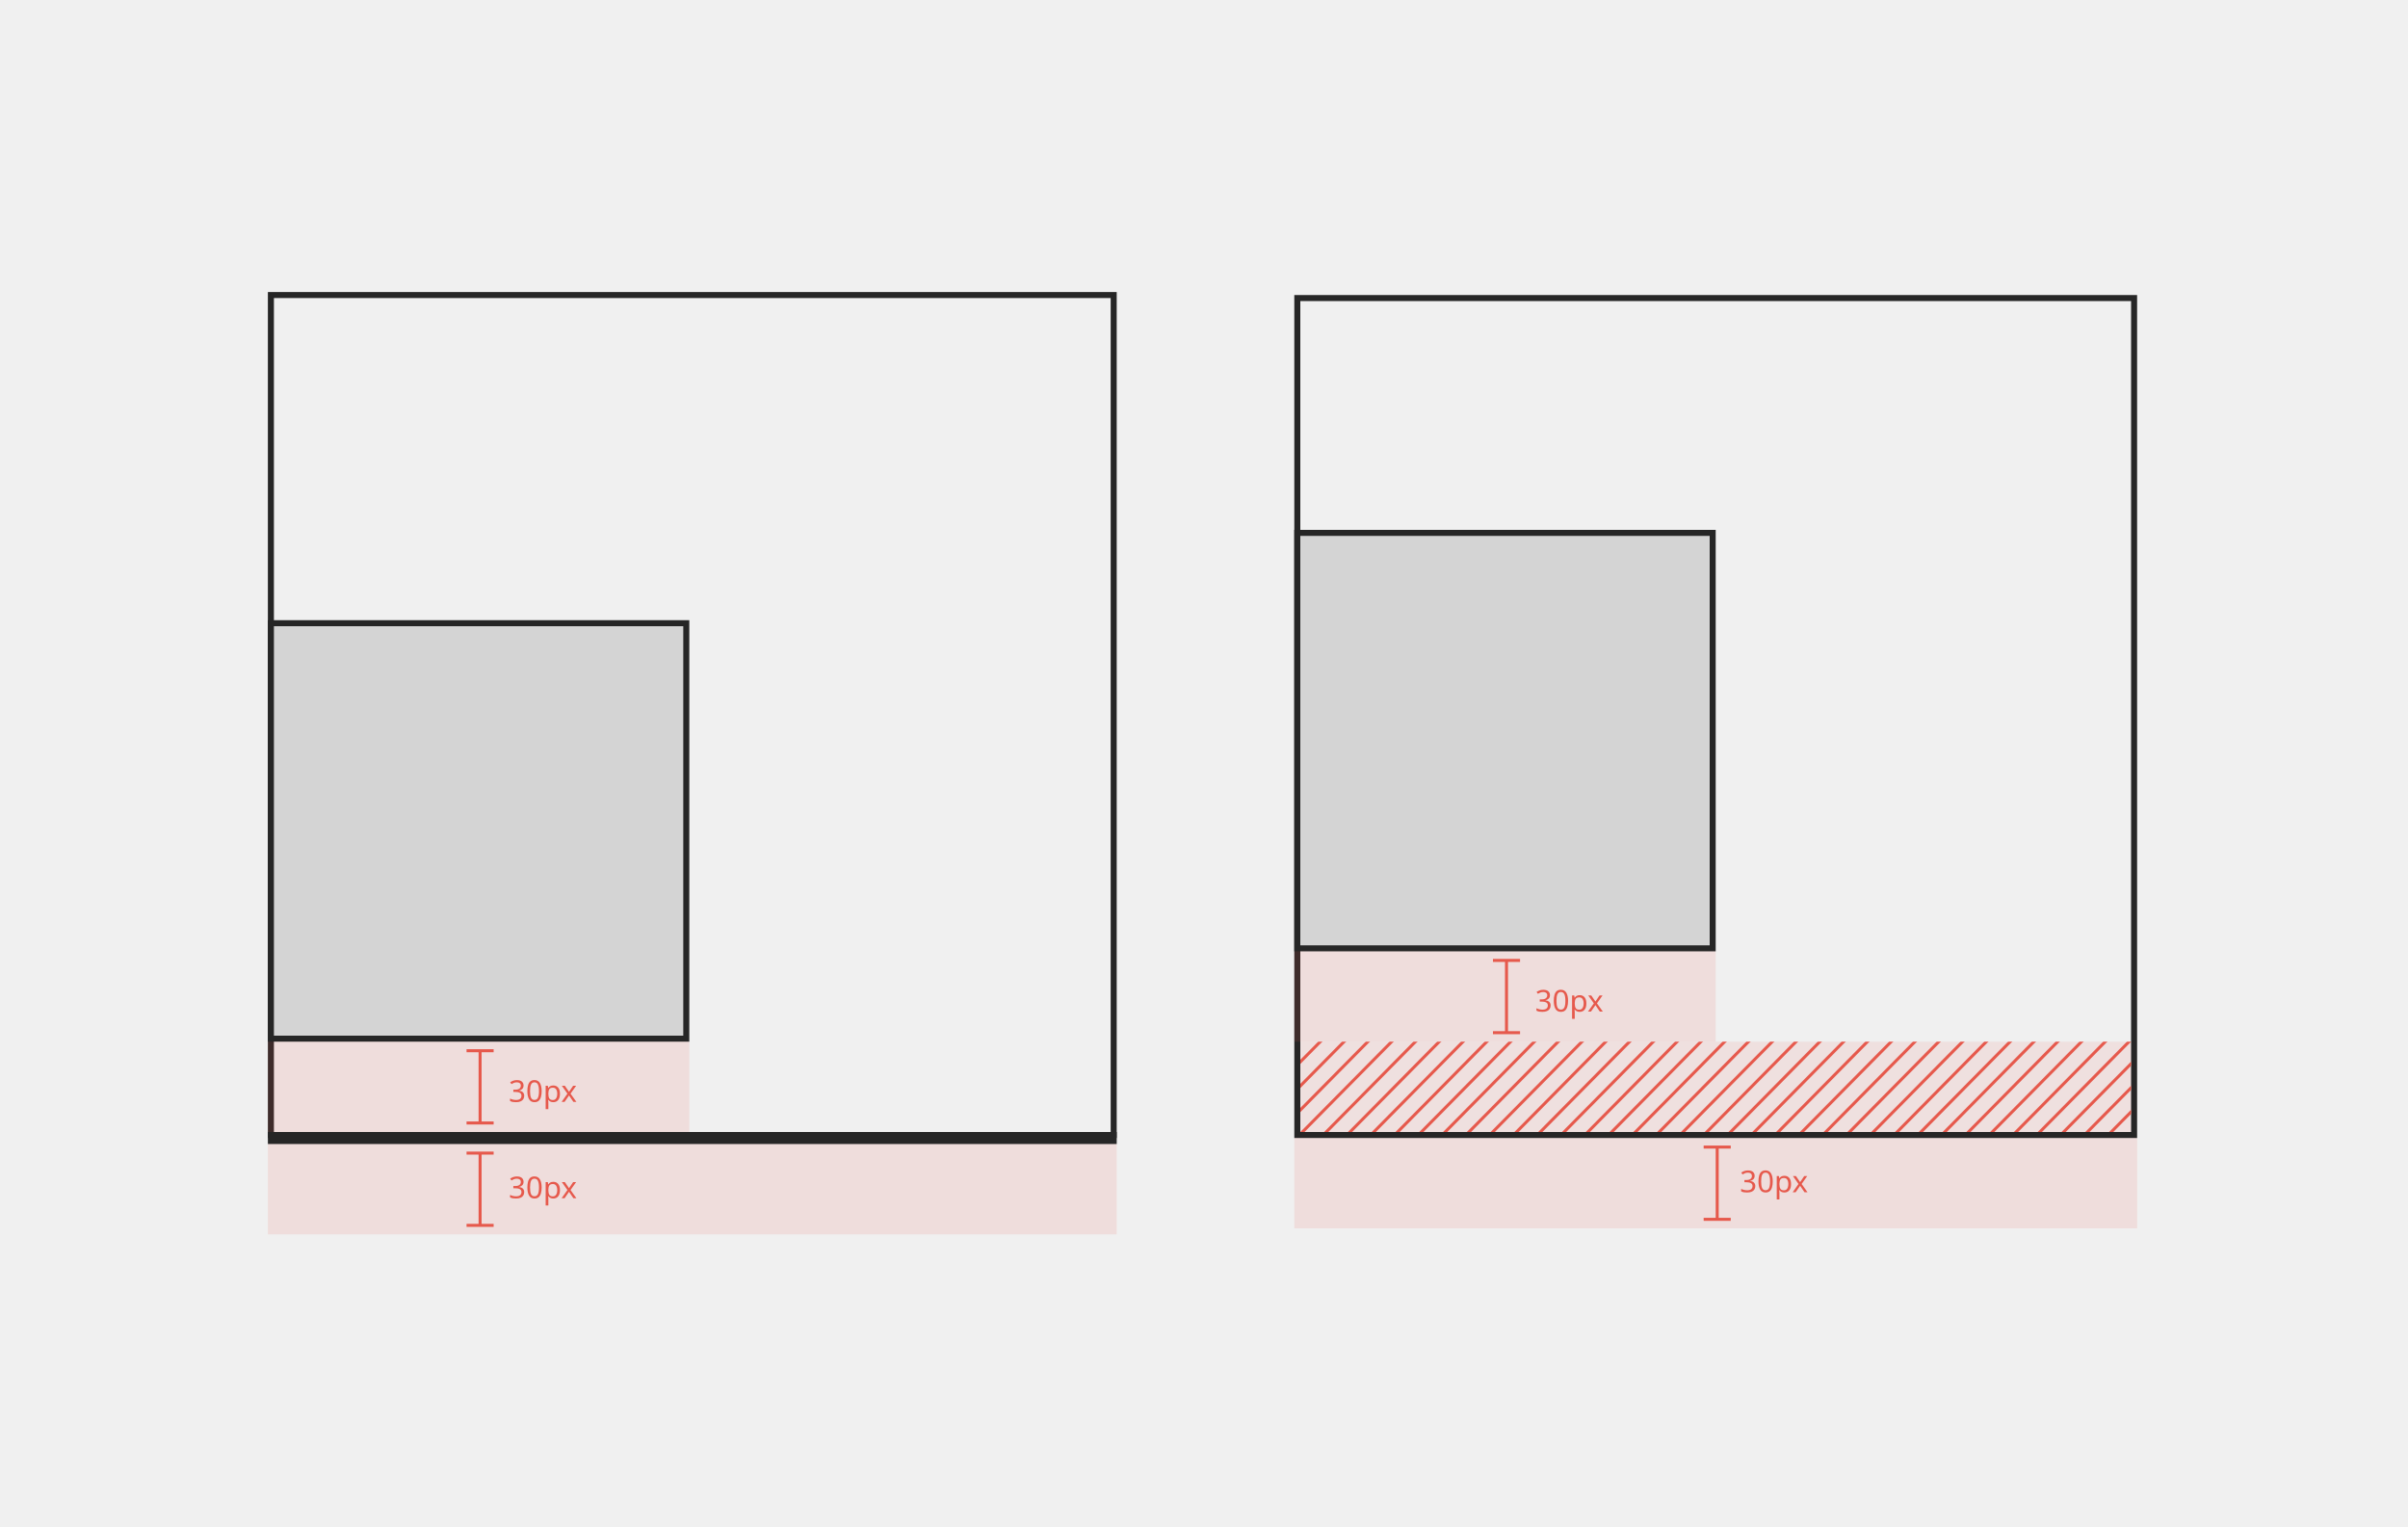
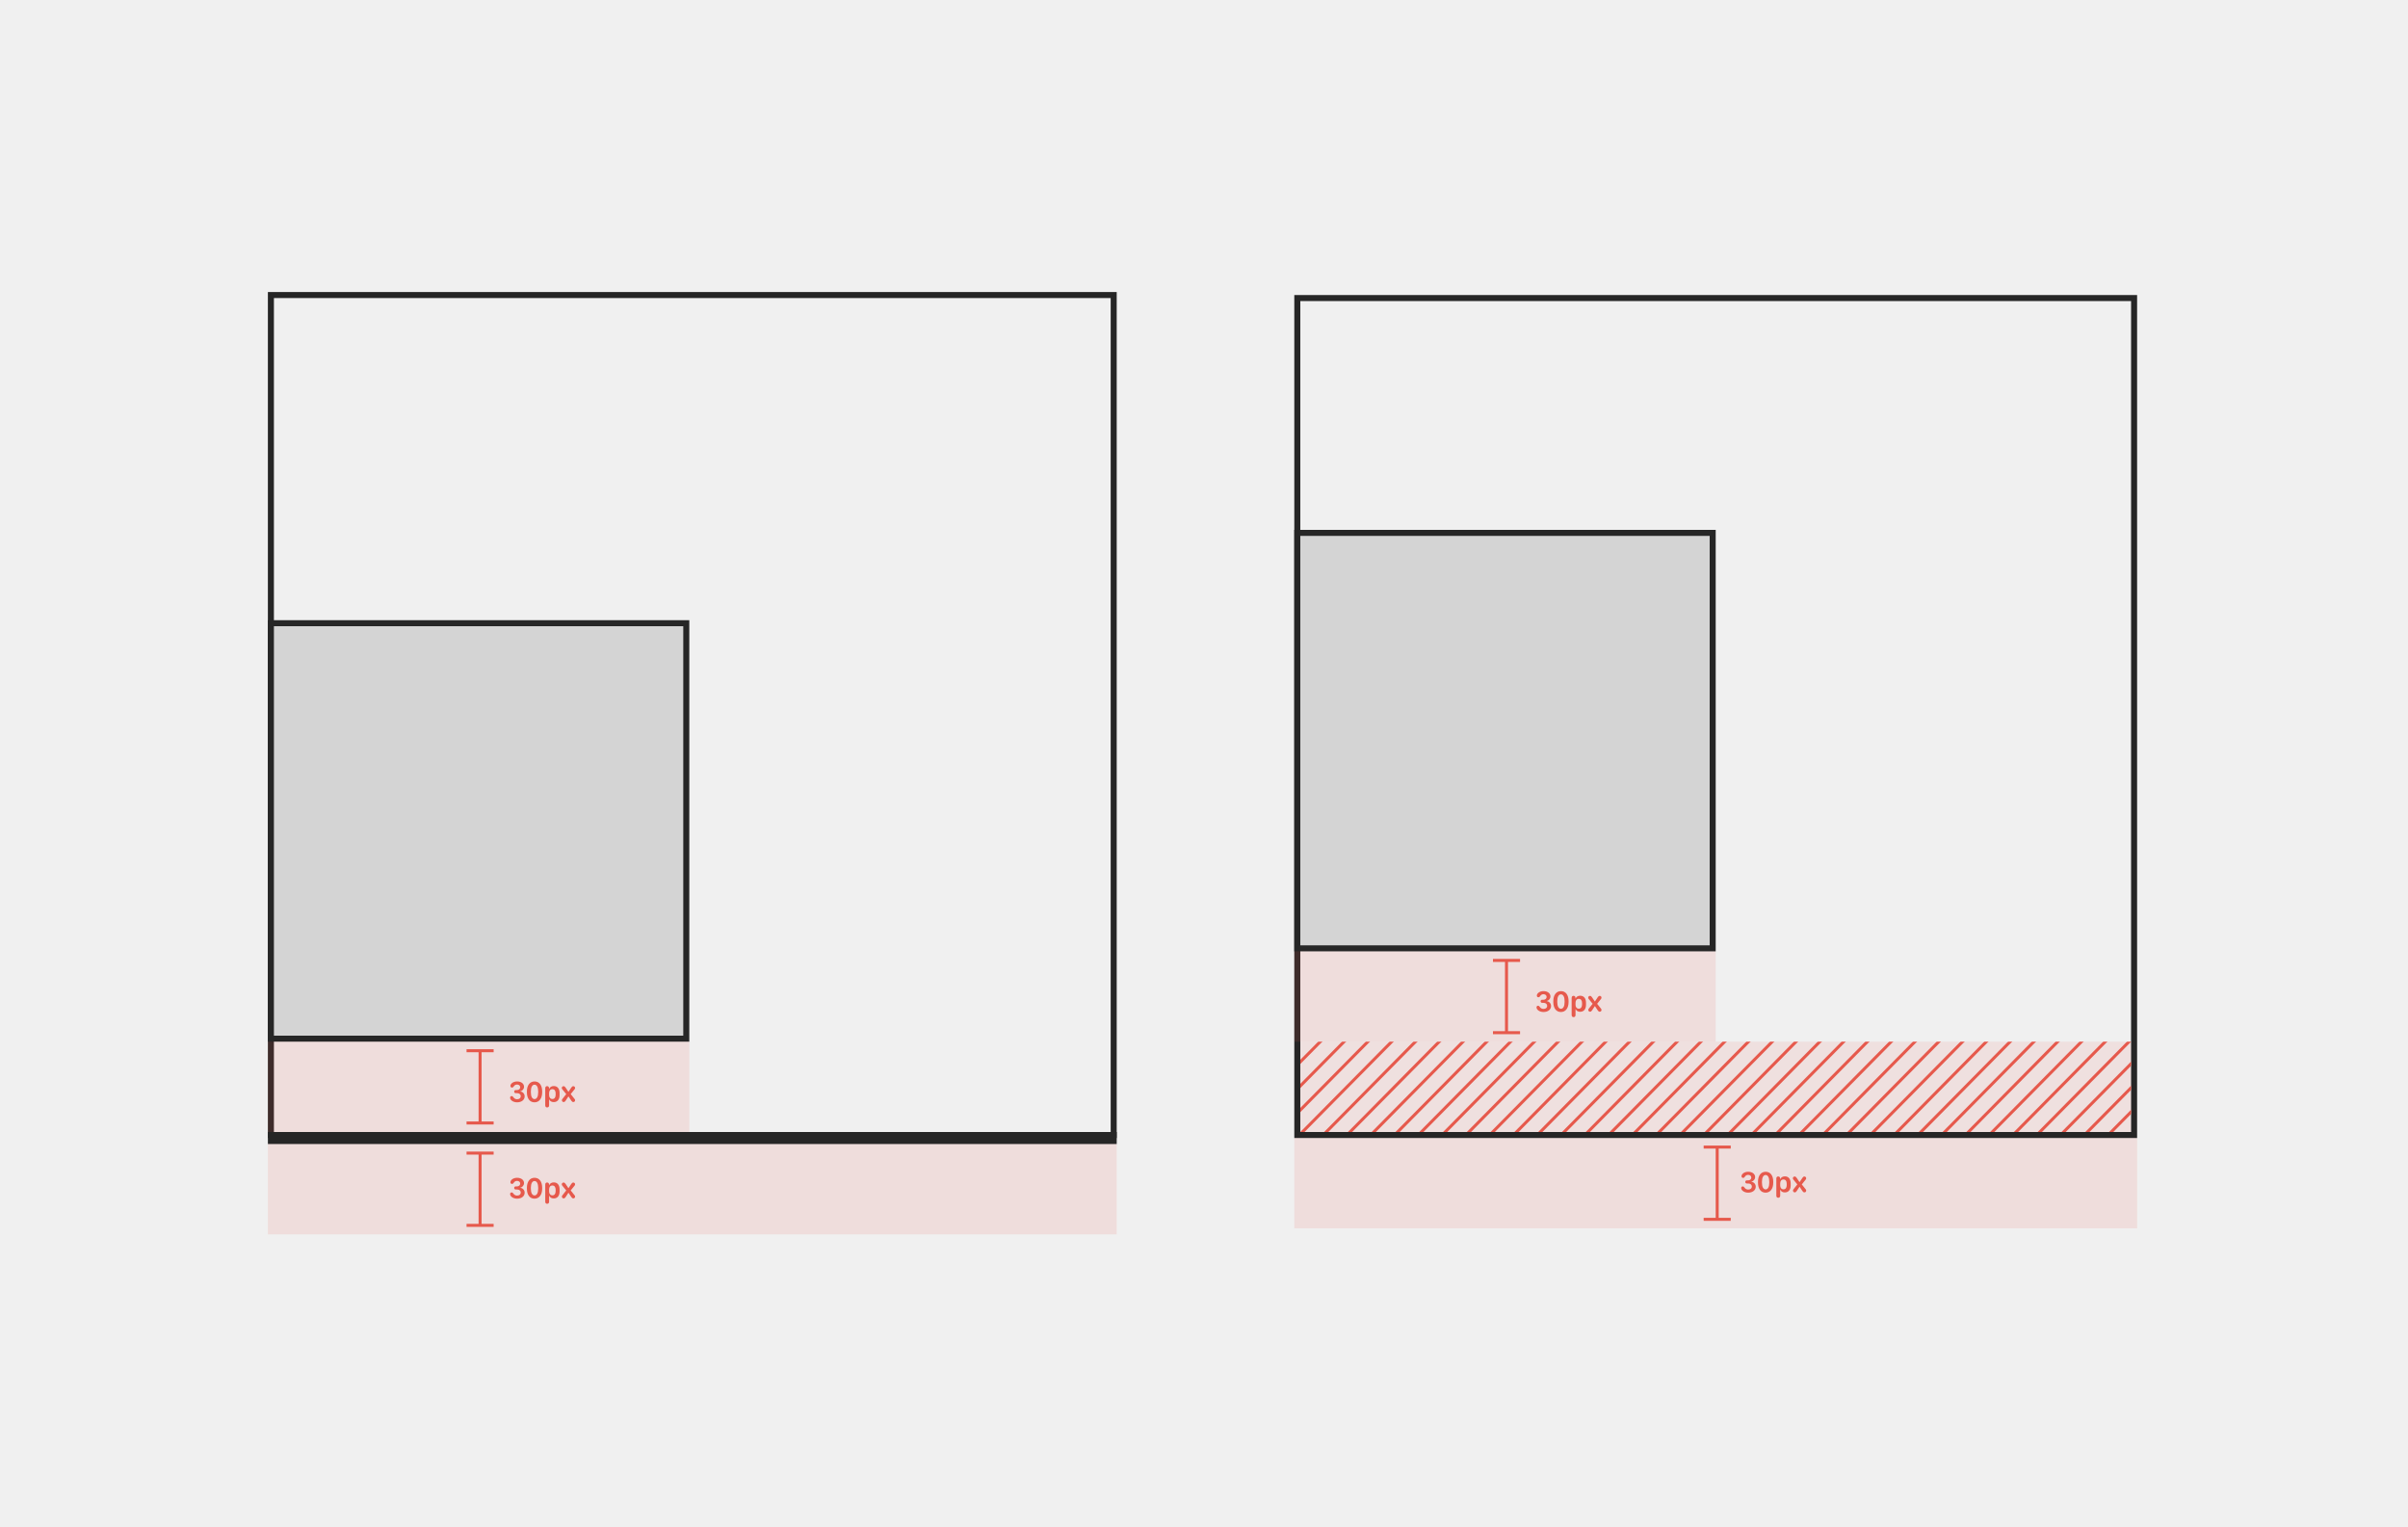
<svg xmlns="http://www.w3.org/2000/svg" xmlns:xlink="http://www.w3.org/1999/xlink" height="507" viewBox="0 0 800 507" width="800">
  <defs>
    <path id="a3" d="m0 0h276v30h-276z" />
    <mask id="b3" fill="#fff">
      <use fill="#fff" fill-rule="evenodd" transform="matrix(1 0 0 -1 0 30)" xlink:href="#a3" />
    </mask>
  </defs>
  <g fill="none" fill-rule="evenodd">
    <g stroke="#262626">
      <path d="m90 378v-280h280v280" stroke-width="2" />
      <path d="m431 99h278v278h-278z" stroke-width="2" />
      <path d="m89 378h282" stroke-width="4" />
      <path d="m90 207h138v138h-138z" fill="#d4d4d4" stroke-width="2" />
      <path d="m431 177h138v138h-138z" fill="#d4d4d4" stroke-width="2" />
    </g>
    <g fill="#e6594c" transform="translate(89 380)">
      <path d="m0 0h282v30h-282z" fill-opacity=".5" opacity=".25" transform="matrix(1 0 0 -1 0 30)" />
-       <path d="m66 27.5v-1h4v-23h-4v-1h.5 8 .5v1l-4-.001v23.001h4v1z" fill-rule="nonzero" />
-       <text font-family="SFCompactRounded-Semibold, SF Compact Rounded" font-size="10" font-weight="500">
-         <tspan x="80" y="18">30px</tspan>
-       </text>
+       <g fill-rule="nonzero">
+         <path d="m66 27.5v-1h4v-23h-4v-1h.5 8 .5v1l-4-.001v23.001h4v1z" />
+         <g transform="translate(80.46875 11.20801)">
+           <path d="m0 5.386c0 .806 1.011 1.548 2.329 1.548 1.47 0 2.505-.815 2.505-1.982 0-.845-.61-1.538-1.421-1.616v-.083c.674-.098 1.216-.762 1.216-1.484 0-1.04-.947-1.768-2.295-1.768-1.274 0-2.227.718-2.227 1.499 0 .317.225.537.537.537.229 0 .4-.103.547-.347.259-.439.635-.664 1.118-.664.62 0 1.05.366 1.05.903 0 .537-.439.928-1.04.928h-.454c-.298 0-.508.22-.508.513 0 .303.215.522.508.522h.479c.718 0 1.201.41 1.201 1.016s-.474 1.001-1.206 1.001c-.547 0-.981-.239-1.265-.688-.181-.264-.342-.366-.557-.366-.298 0-.518.225-.518.532z" />
+           <path d="m5.581 3.623c0 2.012.942 3.311 2.524 3.311s2.549-1.313 2.549-3.311v-.312c0-2.017-.938-3.311-2.529-3.311-1.587 0-2.544 1.309-2.544 3.311zm1.318-.308c0-1.406.459-2.241 1.216-2.241.757 0 1.216.84 1.216 2.241v.298c0 1.406-.459 2.246-1.216 2.246-.757 0-1.216-.84-1.216-2.246z" />
+           <path d="m12.959 7.925v-1.924h.063c.229.547.762.859 1.47.859 1.216 0 1.948-.869 1.948-2.31v-.718c0-1.44-.723-2.305-1.929-2.305-.728 0-1.299.347-1.509.903h-.063v-.249c-.029-.4-.254-.62-.635-.62-.405 0-.63.254-.63.713v5.649c0 .454.229.708.64.708.415 0 .645-.254.645-.708zm0-3.354v-.688c0-.83.415-1.323 1.089-1.323.688 0 1.079.508 1.079 1.401v.469c0 .889-.391 1.401-1.069 1.401-.659 0-1.099-.498-1.099-1.26z" />
+           <path d="m17.207 6.25c0 .337.259.591.571.591.283 0 .459-.127.674-.454l.903-1.387h.063l.923 1.392c.205.317.396.449.684.449.312 0 .571-.254.571-.596 0-.171-.063-.322-.2-.464l-1.265-1.577 1.299-1.616c.103-.112.156-.264.156-.42 0-.342-.254-.591-.576-.591-.278 0-.454.127-.669.449l-.923 1.387h-.063l-.928-1.387c-.21-.322-.391-.449-.669-.449-.322 0-.586.249-.586.586 0 .161.068.332.171.439l1.304 1.602-1.284 1.621c-.098.107-.156.269-.156.425z" />
+         </g>
+       </g>
    </g>
    <g fill="#e6594c" transform="translate(89 346)">
      <path d="m0 0h140v30h-140z" fill-opacity=".5" opacity=".25" transform="matrix(1 0 0 -1 0 30)" />
-       <path d="m66 27.5v-1h4v-23h-4v-1h.5 8 .5v1l-4-.001v23.001h4v1z" fill-rule="nonzero" />
-       <text font-family="SFCompactRounded-Semibold, SF Compact Rounded" font-size="10" font-weight="500">
-         <tspan x="80" y="20">30px</tspan>
-       </text>
+       <g fill-rule="nonzero">
+         <path d="m66 27.5v-1h4v-23h-4v-1h.5 8 .5v1l-4-.001v23.001h4v1z" />
+         <g transform="translate(80.46875 13.20801)">
+           <path d="m0 5.386c0 .806 1.011 1.548 2.329 1.548 1.47 0 2.505-.815 2.505-1.982 0-.845-.61-1.538-1.421-1.616v-.083c.674-.098 1.216-.762 1.216-1.484 0-1.04-.947-1.768-2.295-1.768-1.274 0-2.227.718-2.227 1.499 0 .317.225.537.537.537.229 0 .4-.103.547-.347.259-.439.635-.664 1.118-.664.62 0 1.05.366 1.05.903 0 .537-.439.928-1.04.928h-.454c-.298 0-.508.22-.508.513 0 .303.215.522.508.522h.479c.718 0 1.201.41 1.201 1.016s-.474 1.001-1.206 1.001c-.547 0-.981-.239-1.265-.688-.181-.264-.342-.366-.557-.366-.298 0-.518.225-.518.532z" />
+           <path d="m5.581 3.623c0 2.012.942 3.311 2.524 3.311s2.549-1.313 2.549-3.311v-.312c0-2.017-.938-3.311-2.529-3.311-1.587 0-2.544 1.309-2.544 3.311zm1.318-.308c0-1.406.459-2.241 1.216-2.241.757 0 1.216.84 1.216 2.241v.298c0 1.406-.459 2.246-1.216 2.246-.757 0-1.216-.84-1.216-2.246z" />
+           <path d="m12.959 7.925v-1.924h.063c.229.547.762.859 1.47.859 1.216 0 1.948-.869 1.948-2.31v-.718c0-1.44-.723-2.305-1.929-2.305-.728 0-1.299.347-1.509.903h-.063v-.249c-.029-.4-.254-.62-.635-.62-.405 0-.63.254-.63.713v5.649c0 .454.229.708.64.708.415 0 .645-.254.645-.708zm0-3.354v-.688c0-.83.415-1.323 1.089-1.323.688 0 1.079.508 1.079 1.401v.469c0 .889-.391 1.401-1.069 1.401-.659 0-1.099-.498-1.099-1.26z" />
+           <path d="m17.207 6.25c0 .337.259.591.571.591.283 0 .459-.127.674-.454l.903-1.387h.063l.923 1.392c.205.317.396.449.684.449.312 0 .571-.254.571-.596 0-.171-.063-.322-.2-.464l-1.265-1.577 1.299-1.616c.103-.112.156-.264.156-.42 0-.342-.254-.591-.576-.591-.278 0-.454.127-.669.449l-.923 1.387h-.063l-.928-1.387c-.21-.322-.391-.449-.669-.449-.322 0-.586.249-.586.586 0 .161.068.332.171.439l1.304 1.602-1.284 1.621c-.098.107-.156.269-.156.425z" />
+         </g>
+       </g>
    </g>
-     <g transform="translate(432 346)">
-       <use fill="#e6594c" fill-opacity=".1" transform="matrix(1 0 0 -1 0 30)" xlink:href="#a3" />
-       <g mask="url(#b3)" stroke="#e6594c" stroke-linecap="square">
+     <g fill="#e6594c" transform="translate(432 346)">
+       <use fill-opacity=".1" transform="matrix(1 0 0 -1 0 30)" xlink:href="#a3" />
+       <g fill-rule="nonzero" mask="url(#b3)">
        <g transform="translate(-24 -2)">
-           <path d="m24.202 32.5 31.611-32" />
-           <path d="m16.299 32.5 31.611-32" />
-           <path d="m8.397 32.5 31.611-32" />
-           <path d="m.494 32.5 31.611-32" />
-           <path d="m32.105 32.5 31.611-32" />
-           <path d="m40.008 32.5 31.611-32" />
-           <path d="m47.91 32.5 31.611-32" />
-           <path d="m55.813 32.5 31.611-32" />
-           <path d="m63.716 32.5 31.611-32" />
-           <path d="m71.619 32.5 31.611-32" />
-           <path d="m79.521 32.5 31.611-32" />
-           <path d="m87.424 32.5 31.611-32" />
-           <path d="m95.327 32.5 31.611-32" />
-           <path d="m103.229 32.5 31.611-32" />
-           <path d="m111.132 32.5 31.611-32" />
-           <path d="m119.035 32.5 31.611-32" />
-           <path d="m126.938 32.5 31.611-32" />
-           <path d="m134.84 32.5 31.611-32" />
-           <path d="m142.743 32.5 31.611-32" />
-           <path d="m150.646 32.5 31.611-32" />
-           <path d="m158.549 32.5 31.611-32" />
-           <path d="m166.451 32.5 31.611-32" />
-           <path d="m174.354 32.5 31.611-32" />
-           <path d="m182.257 32.5 31.611-32" />
-           <path d="m190.16 32.5 31.611-32" />
-           <path d="m198.062 32.5 31.611-32" />
-           <path d="m205.965 32.5 31.611-32" />
-           <path d="m213.868 32.5 31.611-32" />
-           <path d="m221.771 32.5 31.611-32" />
-           <path d="m229.673 32.5 31.611-32" />
-           <path d="m237.576 32.5 31.611-32" />
-           <path d="m245.479 32.5 31.611-32" />
-           <path d="m253.381 32.5 31.611-32" />
-           <path d="m261.284 32.5 31.611-32" />
-           <path d="m269.187 32.5 31.611-32" />
-           <path d="m277.09 32.5 31.611-32" />
-           <path d="m284.992 32.5 31.611-32" />
-           <path d="m292.895 32.5 31.611-32" />
+           <path d="m55.809-.207.711.703-32.314 32.711-.711-.703z" />
+           <path d="m47.906-.207.711.703-32.314 32.711-.711-.703z" />
+           <path d="m40.003-.207.711.703-32.314 32.711-.711-.703z" />
+           <path d="m32.101-.207.711.703-32.314 32.711-.711-.703z" />
+           <path d="m63.711-.207.711.703-32.314 32.711-.711-.703z" />
+           <path d="m71.614-.207.711.703-32.314 32.711-.711-.703z" />
+           <path d="m79.517-.207.711.703-32.314 32.711-.711-.703z" />
+           <path d="m87.42-.207.711.703-32.314 32.711-.711-.703z" />
+           <path d="m95.322-.207.711.703-32.314 32.711-.711-.703z" />
+           <path d="m103.225-.207.711.703-32.314 32.711-.711-.703z" />
+           <path d="m111.128-.207.711.703-32.314 32.711-.711-.703z" />
+           <path d="m119.031-.207.711.703-32.314 32.711-.711-.703z" />
+           <path d="m126.933-.207.711.703-32.314 32.711-.711-.703z" />
+           <path d="m134.836-.207.711.703-32.314 32.711-.711-.703z" />
+           <path d="m142.739-.207.711.703-32.314 32.711-.711-.703z" />
+           <path d="m150.642-.207.711.703-32.314 32.711-.711-.703z" />
+           <path d="m158.544-.207.711.703-32.314 32.711-.711-.703z" />
+           <path d="m166.447-.207.711.703-32.314 32.711-.711-.703z" />
+           <path d="m174.35-.207.711.703-32.314 32.711-.711-.703z" />
+           <path d="m182.253-.207.711.703-32.314 32.711-.711-.703z" />
+           <path d="m190.155-.207.711.703-32.314 32.711-.711-.703z" />
+           <path d="m198.058-.207.711.703-32.314 32.711-.711-.703z" />
+           <path d="m205.961-.207.711.703-32.314 32.711-.711-.703z" />
+           <path d="m213.863-.207.711.703-32.314 32.711-.711-.703z" />
+           <path d="m221.766-.207.711.703-32.314 32.711-.711-.703z" />
+           <path d="m229.669-.207.711.703-32.314 32.711-.711-.703z" />
+           <path d="m237.572-.207.711.703-32.314 32.711-.711-.703z" />
+           <path d="m245.474-.207.711.703-32.314 32.711-.711-.703z" />
+           <path d="m253.377-.207.711.703-32.314 32.711-.711-.703z" />
+           <path d="m261.28-.207.711.703-32.314 32.711-.711-.703z" />
+           <path d="m269.183-.207.711.703-32.314 32.711-.711-.703z" />
+           <path d="m277.085-.207.711.703-32.314 32.711-.711-.703z" />
+           <path d="m284.988-.207.711.703-32.314 32.711-.711-.703z" />
+           <path d="m292.891-.207.711.703-32.314 32.711-.711-.703z" />
+           <path d="m300.794-.207.711.703-32.314 32.711-.711-.703z" />
+           <path d="m308.696-.207.711.703-32.314 32.711-.711-.703z" />
+           <path d="m316.599-.207.711.703-32.314 32.711-.711-.703z" />
+           <path d="m324.502-.207.711.703-32.314 32.711-.711-.703z" />
        </g>
      </g>
    </g>
    <g fill="#e6594c" transform="translate(430 378)">
      <path d="m0 0h280v30h-280z" fill-opacity=".5" opacity=".25" transform="matrix(1 0 0 -1 0 30)" />
-       <path d="m136 27.5v-1h4v-23h-4v-1h.5 8 .5v1l-4-.001v23.001h4v1z" fill-rule="nonzero" />
-       <text font-family="SFCompactRounded-Semibold, SF Compact Rounded" font-size="10" font-weight="500">
-         <tspan x="148" y="18">30px</tspan>
-       </text>
+       <g fill-rule="nonzero">
+         <path d="m136 27.5v-1h4v-23h-4v-1h.5 8 .5v1l-4-.001v23.001h4v1z" />
+         <g transform="translate(148.4688 11.20801)">
+           <path d="m0 5.386c0 .806 1.011 1.548 2.329 1.548 1.47 0 2.505-.815 2.505-1.982 0-.845-.61-1.538-1.421-1.616v-.083c.674-.098 1.216-.762 1.216-1.484 0-1.04-.947-1.768-2.295-1.768-1.274 0-2.227.718-2.227 1.499 0 .317.225.537.537.537.229 0 .4-.103.547-.347.259-.439.635-.664 1.118-.664.62 0 1.05.366 1.05.903 0 .537-.439.928-1.04.928h-.454c-.298 0-.508.22-.508.513 0 .303.215.522.508.522h.479c.718 0 1.201.41 1.201 1.016s-.474 1.001-1.206 1.001c-.547 0-.981-.239-1.265-.688-.181-.264-.342-.366-.557-.366-.298 0-.518.225-.518.532z" />
+           <path d="m5.581 3.623c0 2.012.942 3.311 2.524 3.311s2.549-1.313 2.549-3.311v-.312c0-2.017-.938-3.311-2.529-3.311-1.587 0-2.544 1.309-2.544 3.311zm1.318-.308c0-1.406.459-2.241 1.216-2.241.757 0 1.216.84 1.216 2.241v.298c0 1.406-.459 2.246-1.216 2.246-.757 0-1.216-.84-1.216-2.246z" />
+           <path d="m12.959 7.925v-1.924h.063c.229.547.762.859 1.47.859 1.216 0 1.948-.869 1.948-2.31v-.718c0-1.44-.723-2.305-1.929-2.305-.728 0-1.299.347-1.509.903h-.063v-.249c-.029-.4-.254-.62-.635-.62-.405 0-.63.254-.63.713v5.649c0 .454.229.708.64.708.415 0 .645-.254.645-.708zm0-3.354v-.688c0-.83.415-1.323 1.089-1.323.688 0 1.079.508 1.079 1.401v.469c0 .889-.391 1.401-1.069 1.401-.659 0-1.099-.498-1.099-1.26z" />
+           <path d="m17.207 6.25c0 .337.259.591.571.591.283 0 .459-.127.674-.454l.903-1.387h.063l.923 1.392c.205.317.396.449.684.449.312 0 .571-.254.571-.596 0-.171-.063-.322-.2-.464l-1.265-1.577 1.299-1.616c.103-.112.156-.264.156-.42 0-.342-.254-.591-.576-.591-.278 0-.454.127-.669.449l-.923 1.387h-.063l-.928-1.387c-.21-.322-.391-.449-.669-.449-.322 0-.586.249-.586.586 0 .161.068.332.171.439l1.304 1.602-1.284 1.621c-.098.107-.156.269-.156.425z" />
+         </g>
+       </g>
    </g>
    <g fill="#e6594c" transform="translate(430 316)">
      <path d="m0 0h140v30h-140z" fill-opacity=".5" opacity=".25" transform="matrix(1 0 0 -1 0 30)" />
-       <path d="m66 27.5v-1h4v-23h-4v-1h.5 8 .5v1l-4-.001v23.001h4v1z" fill-rule="nonzero" />
-       <text font-family="SFCompactRounded-Semibold, SF Compact Rounded" font-size="10" font-weight="500">
-         <tspan x="80" y="20">30px</tspan>
-       </text>
+       <g fill-rule="nonzero">
+         <path d="m66 27.5v-1h4v-23h-4v-1h.5 8 .5v1l-4-.001v23.001h4v1z" />
+         <g transform="translate(80.46875 13.20801)">
+           <path d="m0 5.386c0 .806 1.011 1.548 2.329 1.548 1.47 0 2.505-.815 2.505-1.982 0-.845-.61-1.538-1.421-1.616v-.083c.674-.098 1.216-.762 1.216-1.484 0-1.04-.947-1.768-2.295-1.768-1.274 0-2.227.718-2.227 1.499 0 .317.225.537.537.537.229 0 .4-.103.547-.347.259-.439.635-.664 1.118-.664.62 0 1.05.366 1.05.903 0 .537-.439.928-1.04.928h-.454c-.298 0-.508.22-.508.513 0 .303.215.522.508.522h.479c.718 0 1.201.41 1.201 1.016s-.474 1.001-1.206 1.001c-.547 0-.981-.239-1.265-.688-.181-.264-.342-.366-.557-.366-.298 0-.518.225-.518.532z" />
+           <path d="m5.581 3.623c0 2.012.942 3.311 2.524 3.311s2.549-1.313 2.549-3.311v-.312c0-2.017-.938-3.311-2.529-3.311-1.587 0-2.544 1.309-2.544 3.311zm1.318-.308c0-1.406.459-2.241 1.216-2.241.757 0 1.216.84 1.216 2.241v.298c0 1.406-.459 2.246-1.216 2.246-.757 0-1.216-.84-1.216-2.246z" />
+           <path d="m12.959 7.925v-1.924h.063c.229.547.762.859 1.47.859 1.216 0 1.948-.869 1.948-2.31v-.718c0-1.44-.723-2.305-1.929-2.305-.728 0-1.299.347-1.509.903h-.063v-.249c-.029-.4-.254-.62-.635-.62-.405 0-.63.254-.63.713v5.649c0 .454.229.708.64.708.415 0 .645-.254.645-.708zm0-3.354v-.688c0-.83.415-1.323 1.089-1.323.688 0 1.079.508 1.079 1.401v.469c0 .889-.391 1.401-1.069 1.401-.659 0-1.099-.498-1.099-1.26z" />
+           <path d="m17.207 6.25c0 .337.259.591.571.591.283 0 .459-.127.674-.454l.903-1.387h.063l.923 1.392c.205.317.396.449.684.449.312 0 .571-.254.571-.596 0-.171-.063-.322-.2-.464l-1.265-1.577 1.299-1.616c.103-.112.156-.264.156-.42 0-.342-.254-.591-.576-.591-.278 0-.454.127-.669.449l-.923 1.387h-.063l-.928-1.387c-.21-.322-.391-.449-.669-.449-.322 0-.586.249-.586.586 0 .161.068.332.171.439l1.304 1.602-1.284 1.621c-.098.107-.156.269-.156.425z" />
+         </g>
+       </g>
    </g>
  </g>
</svg>
